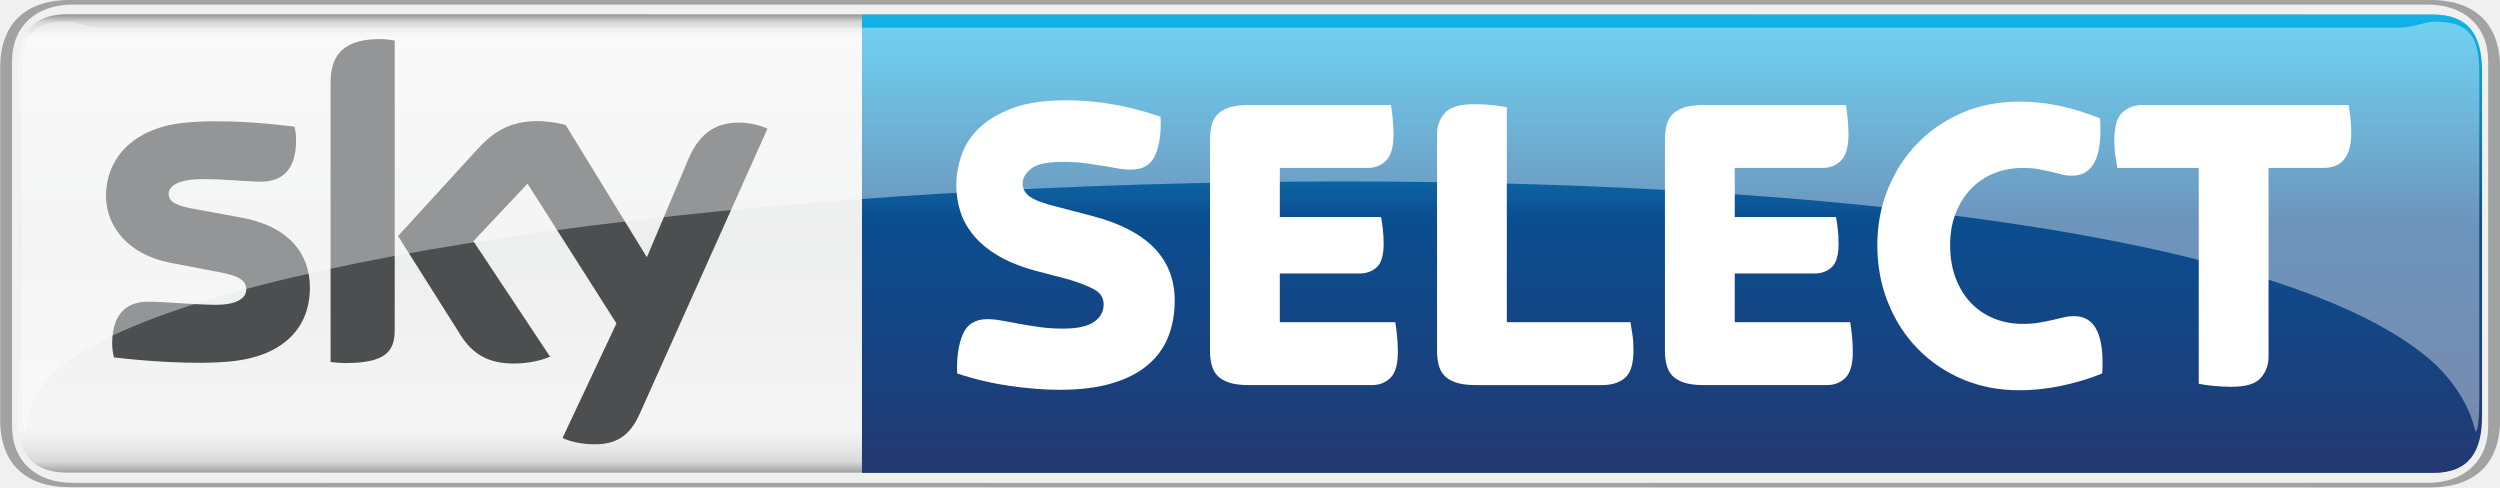
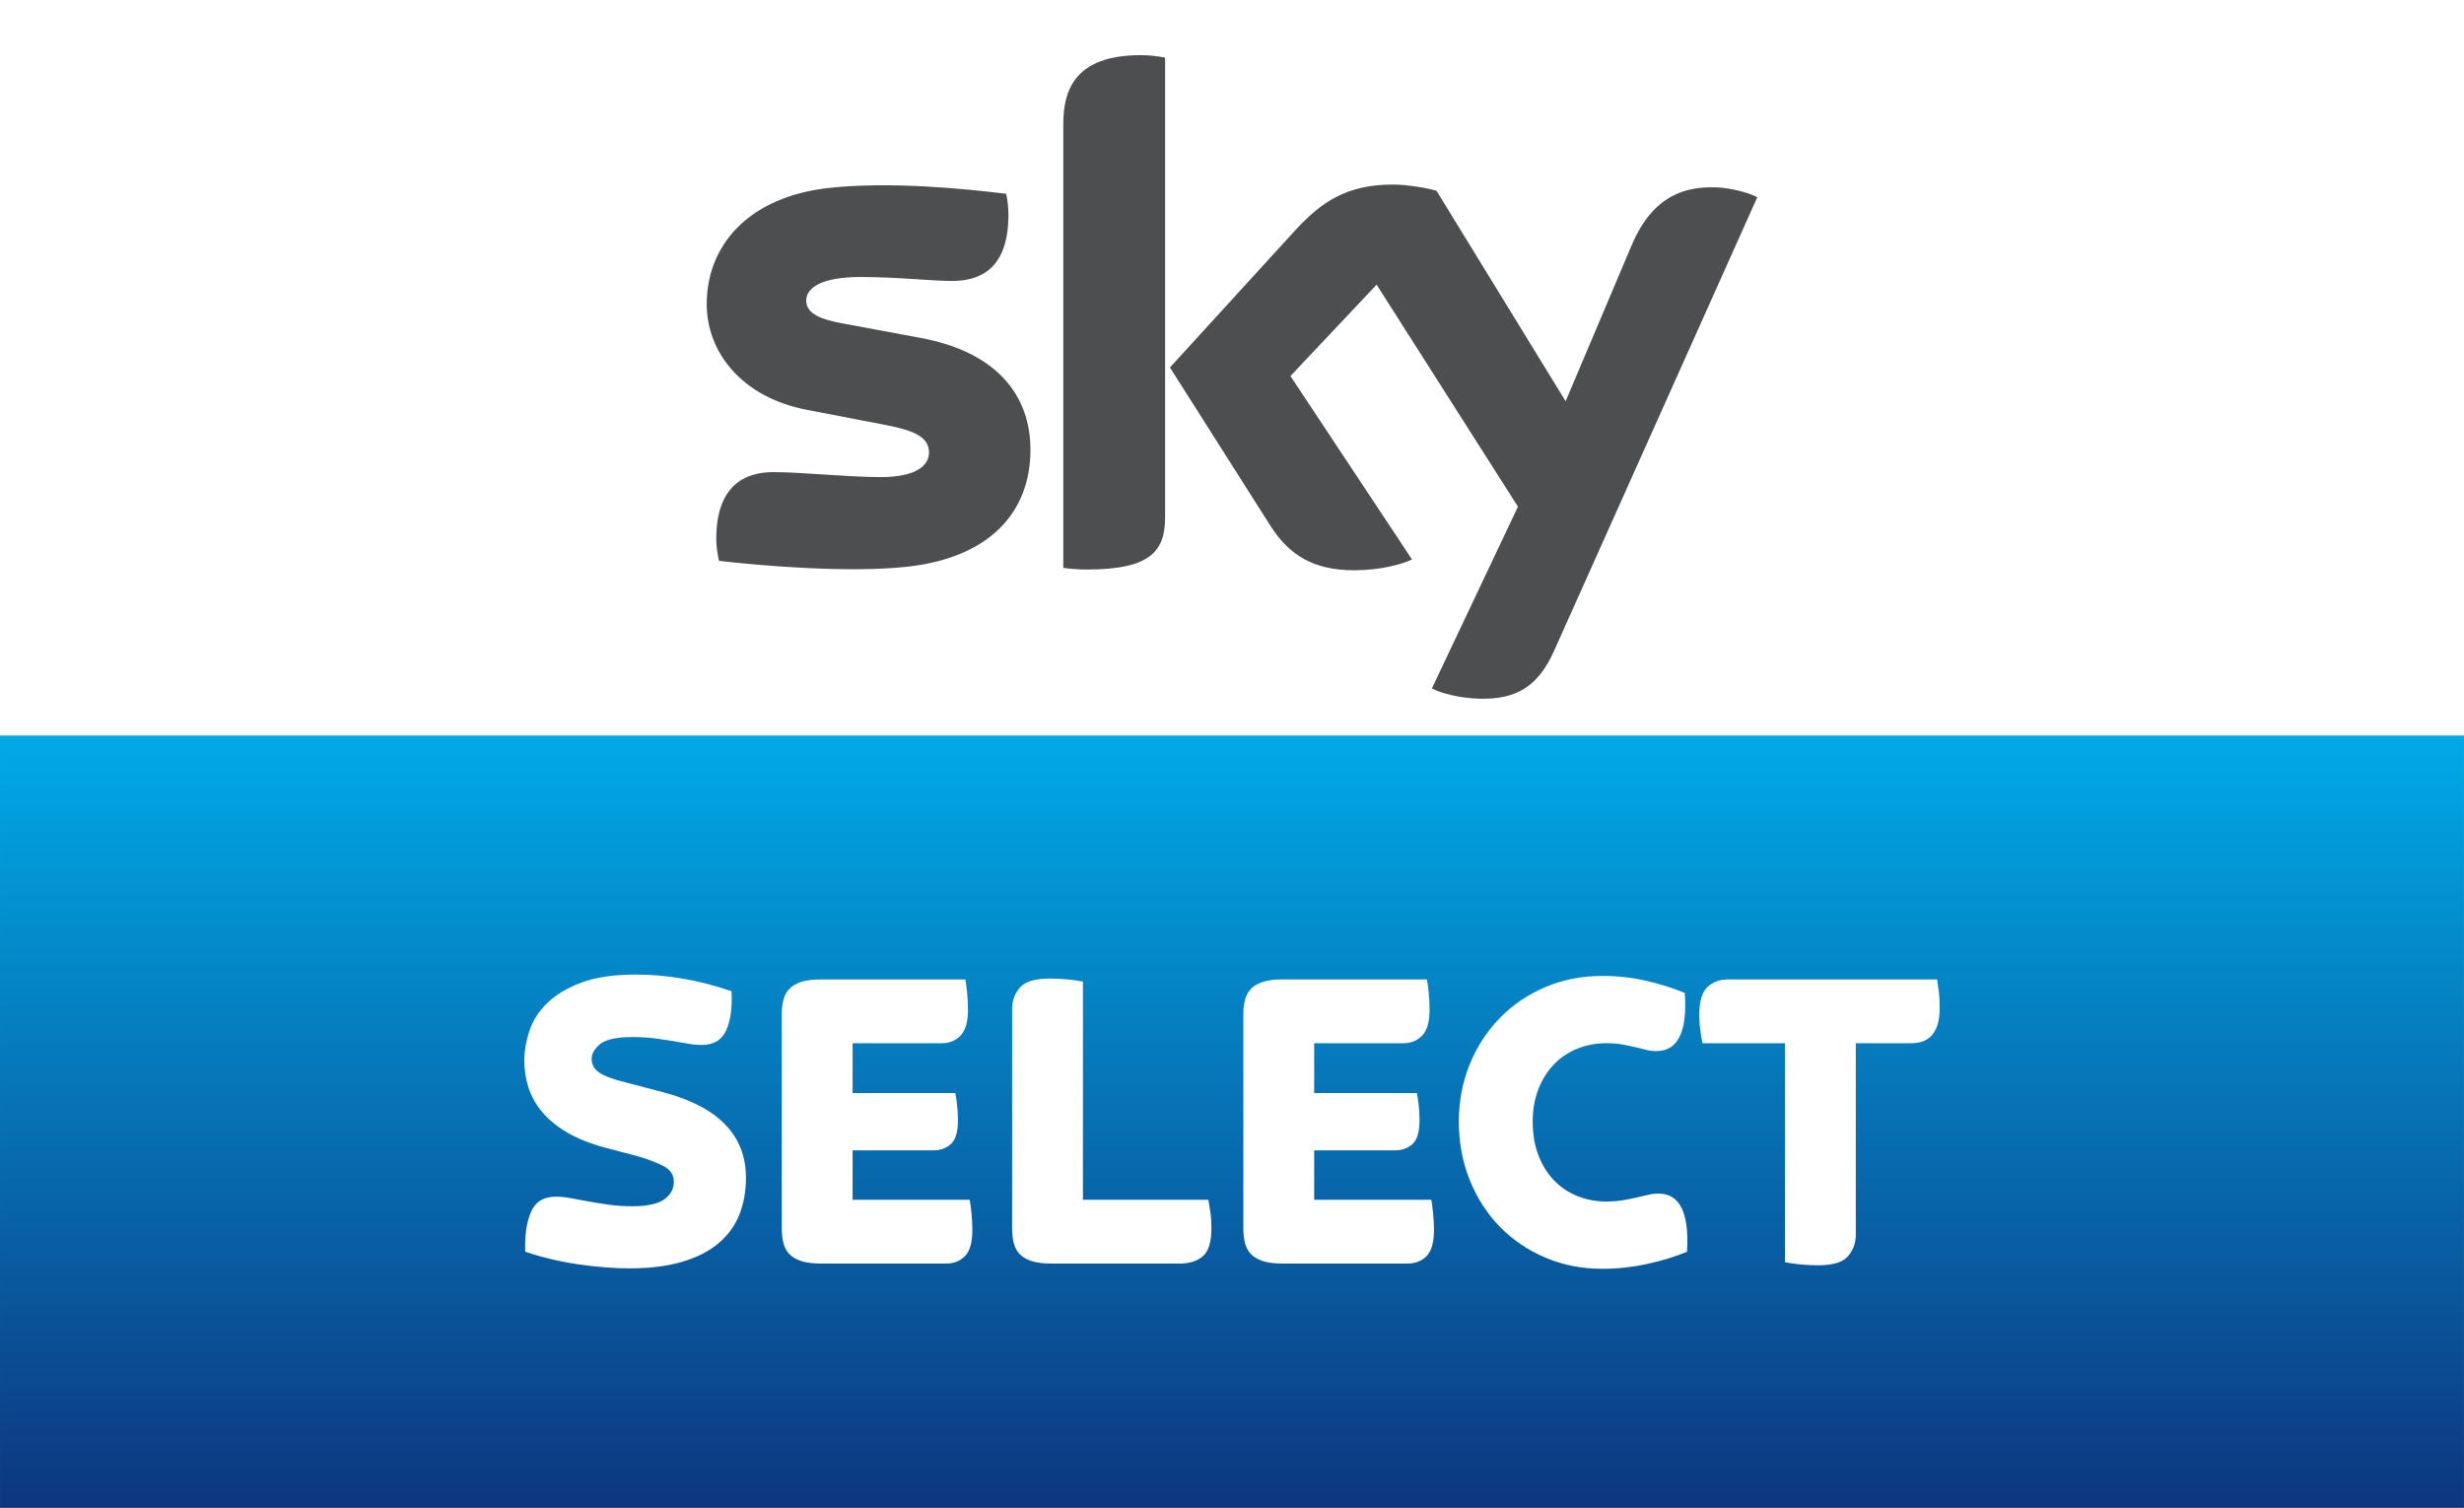
- <svg xmlns="http://www.w3.org/2000/svg" enable-background="new 0 0 11470.7 2236.6" version="1.1" viewBox="0 0 11471 2236.6" xml:space="preserve">
-   <style type="text/css">
- 	.st0{fill:url(#b);}
- 	.st1{fill:#A1A2A2;}
- 	.st2{fill:url(#a);}
- 	.st3{fill:#4C4E50;}
- 	.st4{fill:#FFFFFF;}
- 	.st5{opacity:0.4;fill:#FFFFFF;enable-background:new    ;}
- </style>
-   <linearGradient id="b" x1="3184.2" x2="3195.9" y1="1638.1" y2="1638.1" gradientTransform="matrix(0 182.48 -182.48 0 304648 -580993)" gradientUnits="userSpaceOnUse">
-     <stop stop-color="#868685" offset="0" />
-     <stop stop-color="#D8D9D9" offset=".02" />
-     <stop stop-color="#F5F5F5" offset=".052" />
-     <stop stop-color="#EDEEEE" offset=".488" />
-     <stop stop-color="#F5F5F5" offset=".895" />
-     <stop stop-color="#EBEBEC" offset=".929" />
-     <stop stop-color="#D8D9D9" offset=".964" />
-     <stop stop-color="#868685" offset="1" />
-   </linearGradient>
-   <path class="st0" d="m307.1 65.6c-166.5 0-225.1 98.5-225.1 260.2v1582.5c0 162.9 58.6 260.2 225.1 260.2l10855 1.2c166.5 0 225.1-98.5 225.1-260.2v-1582.4c0-162.9-58.6-260.2-225.1-260.2 0-0.1-10855-1.3-10855-1.3z" />
-   <path class="st1" d="m11150 2236.6c246.2 0 321.2-153.6 321.2-306v-1624.6c0-153.6-75-306-321.2-306h-10828c-246.2 0-321.2 153.6-321.2 306v1623.5c0 153.6 75 306 321.2 306l10828 1.1zm-10817-21.1c-165.3 0-277.8-97.3-277.8-260.2v-1674c0-162.9 112.5-260.2 277.8-260.2h10806c165.3 0 277.8 97.3 277.8 260.2v1673.9c0 162.9-112.5 260.2-277.8 260.2-1.1 0.1-10806 0.1-10806 0.1z" />
-   <linearGradient id="a" x1="7679.3" x2="7679.3" y1="1264.1" y2="-840.08" gradientTransform="matrix(1 0 0 -1 0 1329.7)" gradientUnits="userSpaceOnUse">
-     <stop stop-color="#10B4E9" offset="0" />
-     <stop stop-color="#0FA0D8" offset=".108" />
-     <stop stop-color="#0D6DAB" offset=".327" />
-     <stop stop-color="#0B4E90" offset=".449" />
-     <stop stop-color="#174381" offset=".748" />
-     <stop stop-color="#233871" offset="1" />
-   </linearGradient>
-   <path class="st2" d="m3955.1 65.6v2104.2h7208.4c166.5 0 225.1-98.5 225.1-260.2v-1582.5c0-162.9-58.6-260.2-225.1-260.2h239.9-7448.3v-1.3z" />
-   <path class="st3" d="m1421.9 1319.9c0 180.5-117.2 311.8-356.4 337.6-173.5 18.8-424.3-3.5-542.7-17.6-4.7-19.9-8.2-43.4-8.2-62.1 0-157.1 85.6-193.4 165.3-193.4 83.2 0 213.3 14.1 310.6 14.1 106.7 0 139.5-36.3 139.5-70.3 0-45.7-43.4-64.5-125.4-79.7l-226.2-43.4c-191.1-37.5-291.9-167.6-291.9-306 0-168.8 119.6-309.5 354-335.3 177-18.8 392.7 2.3 511.1 17.6 4.7 19.9 7 39.9 7 61 0 157.1-83.2 191.1-162.9 191.1-61 0-157.1-11.7-264.9-11.7-110.2 0-157.1 30.5-157.1 68 0 39.9 43.4 55.1 112.5 68l216.9 39.9c222.7 39.7 318.8 166.3 318.8 322.2m389.2 193.5c0 96.1-37.5 152.4-226.2 152.4-24.6 0-46.9-2.3-68-4.7v-1282.5c0-97.3 32.8-199.3 223.9-199.3 23.4 0 48.1 2.3 70.3 7v1327.1zm770.2 495.8c24.6 12.9 75 28.1 139.5 29.3 109 2.3 168.8-39.9 213.3-137.2l587.3-1310.6c-24.6-12.9-77.4-27-121.9-28.1-75-1.2-177 14.1-241.5 168.8l-189.9 449-372.8-607.2c-24.6-7-83.2-17.6-125.4-17.6-131.3 0-205.1 48.1-281.3 131.3l-362.2 396.2 289.5 458.3c53.9 83.2 125.4 126.6 240.3 126.6 75 0 138.3-17.6 167.6-31.7l-351.7-529.8 248.5-263.8 407.9 641.2-247.2 525.3z" />
-   <path class="st4" d="m4862.2 1788.6c-68.5 0-144.3-5.9-227.3-17.8s-164.1-30.9-243.1-57.3c-2.7-72.5 5.9-132.1 25.7-178.9s57.3-70.2 112.7-70.2c21.1 0 43.8 2.3 68.2 6.9s51.1 9.6 80.1 14.8c29 5.3 60 10.2 92.9 14.8s68.5 6.9 106.7 6.9c64.6 0 111.7-10.2 141.3-30.6s44.5-47.1 44.5-80.1c0-30.3-14.5-53.4-43.5-69.2s-67.9-30.9-116.6-45.5l-150.2-39.5c-68.5-18.4-126.2-41.5-173-69.2s-84.3-58.6-112.7-92.9c-28.4-34.2-48.8-70.8-61.3-109.7s-18.8-79.4-18.8-121.6c0-43.5 7.6-88.3 22.7-134.4s41.8-88 80.1-125.5c38.2-37.6 89.6-68.5 154.2-92.9s146.9-36.6 247.1-36.6c68.5 0 138.4 5.9 209.5 17.8 71.2 11.9 145.6 31 223.4 57.3 4 72.5-4 131.1-23.7 175.9-19.8 44.8-56.7 67.2-110.7 67.2-21.1 0-42.2-2-63.3-5.9-21.1-4-43.8-7.9-68.2-11.9s-51.4-7.9-81.1-11.9c-29.6-4-63.6-5.9-101.8-5.9-71.2 0-119.6 10.6-145.3 31.6-25.7 21.1-38.5 43.5-38.5 67.2 0 25 11.2 45.5 33.6 61.3s63.3 31 122.6 45.5l166 43.5c250.4 65.9 375.6 195 375.6 387.4 0 60.6-9.9 116-29.6 166-19.8 50.1-51.1 93.2-93.9 129.5s-97.5 64.2-164.1 84c-66.6 20-146.7 29.9-240.2 29.9z" />
-   <path class="st4" d="m5727.9 1766.8c-36.9 0-66.9-4-89.9-11.9-23.1-7.9-40.9-18.8-53.4-32.6s-21.1-30.6-25.7-50.4-6.9-40.8-6.9-63.2v-968.6c0-22.4 2.3-43.5 6.9-63.2 4.6-19.8 13.2-36.6 25.7-50.4s30.3-24.7 53.4-32.6c23-7.9 53-11.9 89.9-11.9h654.3c2.6 14.5 5.3 34.3 7.9 59.3s4 50.7 4 77.1c0 55.3-11.2 94.6-33.6 117.6-22.4 23.1-50.7 34.6-85 34.6h-403.2v225.3h464.5c2.6 13.2 5.3 30.6 7.9 52.4 2.6 21.7 4 45.2 4 70.2 0 52.7-10.6 88.6-31.6 107.7-21.1 19.1-47.4 28.7-79.1 28.7h-365.7v223.4h529.7c2.6 14.5 5.3 34.6 7.9 60.3s4 51.1 4 76.1c0 56.7-11.2 96.2-33.6 118.6s-50.7 33.6-85 33.6h-567.4z" />
-   <path class="st4" d="m6769.6 1766.8c-36.9 0-66.9-4-89.9-11.9-23.1-7.9-40.9-18.8-53.4-32.6s-21.1-30.6-25.7-50.4-6.9-40.8-6.9-63.2v-992.3c0-38.2 11.9-70.8 35.6-97.8s68.5-40.5 134.4-40.5c27.7 0 55 1.3 82 4s49.7 5.9 68.2 9.9v986.4h567.3c2.6 15.8 5.6 34.3 8.9 55.4s4.9 45.5 4.9 73.1c0 62-12.8 104.1-38.5 126.5s-61 33.6-105.8 33.6h-581.1z" />
-   <path class="st4" d="m7815.3 1766.8c-36.9 0-66.9-4-89.9-11.9-23.1-7.9-40.9-18.8-53.4-32.6s-21.1-30.6-25.7-50.4-6.9-40.8-6.9-63.2v-968.6c0-22.4 2.3-43.5 6.9-63.2 4.6-19.8 13.2-36.6 25.7-50.4s30.3-24.7 53.4-32.6c23-7.9 53-11.9 89.9-11.9h654.3c2.6 14.5 5.3 34.3 7.9 59.3s4 50.7 4 77.1c0 55.3-11.2 94.6-33.6 117.6-22.4 23.1-50.7 34.6-85 34.6h-403.2v225.3h464.5c2.6 13.2 5.3 30.6 7.9 52.4 2.6 21.7 4 45.2 4 70.2 0 52.7-10.6 88.6-31.6 107.7-21.1 19.1-47.4 28.7-79.1 28.7h-365.7v223.4h529.8c2.6 14.5 5.3 34.6 7.9 60.3s4 51.1 4 76.1c0 56.7-11.2 96.2-33.6 118.6s-50.7 33.6-85 33.6h-567.5z" />
-   <path class="st4" d="m9264.2 1790.6c-93.6 0-179.9-16.8-258.9-50.4-79.1-33.6-147.6-80.1-205.6-139.4s-103.5-129.8-136.4-211.5c-33-81.7-49.4-170-49.4-264.9 0-92.2 16.5-178.5 49.4-258.9s78.4-150.2 136.4-209.5 126.5-105.8 205.6-139.4 165.4-50.4 258.9-50.4c67.2 0 132.4 7.3 195.7 21.7 63.3 14.5 121.9 33 175.9 55.3 11.9 175.3-31 262.9-128.5 262.9-17.1 0-33-2-47.4-5.9-14.5-4-30.3-7.9-47.4-11.9s-36.3-7.9-57.3-11.9c-21.1-4-46.1-5.9-75.1-5.9-46.1 0-89.6 8.2-130.5 24.7s-76.1 40.2-105.8 71.2c-29.6 31-53.1 68.2-70.2 111.7s-25.7 92.3-25.7 146.3c0 56.7 8.6 107.4 25.7 152.2s40.5 82.7 70.2 113.7 64.9 54.7 105.8 71.2c40.8 16.5 84.3 24.7 130.5 24.7 29 0 54.7-2 77.1-5.9 22.4-4 42.5-7.9 60.3-11.9s34.6-7.9 50.4-11.9 32.3-5.9 49.4-5.9c96.2 0 139 87.7 128.5 262.9-54 22.4-114.3 40.9-180.9 55.3-66.6 14.5-133.5 21.8-200.7 21.8z" />
-   <path class="st4" d="m10239 1774.7c-27.7 0-55-1.3-82-4s-49.8-5.9-68.2-9.9v-990.2h-373.6c-2.7-15.8-5.6-34.3-8.9-55.4s-5-45.5-5-73.1c0-60.6 12.2-102.4 36.6-125.5 24.4-23 55-34.6 91.9-34.6h946.8c2.6 15.8 5.2 34.3 7.9 55.3 2.6 21.1 4 45.5 4 73.1 0 106.7-42.8 160.1-128.5 160.1h-251v865.8c0 38.2-11.9 70.8-35.6 97.8-23.7 27.2-68.5 40.6-134.4 40.6z" />
-   <path class="st5" d="m11179 1676.3c143 140.7 173.5 274.3 178.2 303.6 14.1 0 18.8-62.1 18.8-155.9v-1493.4c0-173.5-56.3-230.9-202.8-230.9-49.2 0-99.6 27-165.3 27h-10540c-65.6 0-116.1-27-165.3-27-146.5 0-202.8 58.6-202.8 230.9v1493.4c0 92.6 4.7 155.9 18.8 155.9 4.7-29.3 9.4-173.5 166.5-303.6 1258.9-970.6 9536.4-1269.5 10894 0" />
+ <svg xmlns="http://www.w3.org/2000/svg" width="1340" height="820" version="1.1" viewBox="0 0 354.54 216.96">
+   <defs>
+     <linearGradient id="linearGradient833" x1="-.001" x2="-.001" y1="216.96" y2="105.83" gradientUnits="userSpaceOnUse">
+       <stop stop-color="#0d367f" offset="0" />
+       <stop stop-color="#00aae7" offset="1" />
+     </linearGradient>
+   </defs>
+   <path d="m-7.3425e-4 0h354.54v216.96h-354.54z" fill="#fff" style="paint-order:stroke fill markers" />
+   <path d="m-7.4105e-4 105.83h354.54v111.13h-354.54z" fill="url(#linearGradient833)" style="paint-order:stroke fill markers" />
+   <path d="m148.27 64.721c0 8.973-5.865 15.531-17.77 16.828-8.628 0.925-21.118-0.167-27.047-0.85-0.221-0.968-0.392-2.173-0.392-3.121 0-7.855 4.244-9.646 8.214-9.646 4.125 0 10.627 0.715 15.465 0.715 5.311 0 6.934-1.807 6.934-3.523 0-2.254-2.148-3.19-6.274-3.981l-11.294-2.173c-9.402-1.802-14.418-8.312-14.418-15.217 0-8.395 5.938-15.424 17.614-16.717 8.83-0.956 19.573 0.123 25.47 0.847 0.217 1.015 0.33 1.972 0.33 3.026 0 7.828-4.125 9.517-8.101 9.517-3.056 0-7.794-0.572-13.203-0.572-5.509 0-7.794 1.525-7.794 3.383 0 1.956 2.176 2.767 5.626 3.371l10.796 2.005c11.091 2.046 15.843 8.351 15.843 16.109m19.377 9.635c0 4.815-1.89 7.59-11.276 7.59-1.244 0-2.333-0.092-3.375-0.242v-63.858c0-4.849 1.647-9.909 11.132-9.909 1.194 0 2.398 0.123 3.519 0.357v66.06m38.382 24.704c1.229 0.629 3.76 1.393 6.943 1.479 5.445 0.118 8.423-1.975 10.628-6.859l29.254-65.303c-1.206-0.651-3.876-1.372-6.068-1.423-3.758-0.07-8.805 0.703-12.036 8.405l-9.473 22.377-18.578-30.286c-1.198-0.368-4.123-0.895-6.273-0.895-6.548 0-10.219 2.42-14.023 6.549l-18.062 19.771 14.528 22.885c2.685 4.169 6.224 6.295 11.971 6.295 3.757 0 6.886-0.856 8.335-1.55l-17.492-26.398 12.396-13.146 20.339 31.944-12.388 26.156" fill="#4c4e50" stroke-width="2.944" />
+   <g transform="matrix(.031818 0 0 .031818 -64.167 125.59)" fill="#fff">
+     <path class="st4" d="m4862.2 1788.6c-68.5 0-144.3-5.9-227.3-17.8s-164.1-30.9-243.1-57.3c-2.7-72.5 5.9-132.1 25.7-178.9s57.3-70.2 112.7-70.2c21.1 0 43.8 2.3 68.2 6.9s51.1 9.6 80.1 14.8c29 5.3 60 10.2 92.9 14.8s68.5 6.9 106.7 6.9c64.6 0 111.7-10.2 141.3-30.6s44.5-47.1 44.5-80.1c0-30.3-14.5-53.4-43.5-69.2s-67.9-30.9-116.6-45.5l-150.2-39.5c-68.5-18.4-126.2-41.5-173-69.2s-84.3-58.6-112.7-92.9c-28.4-34.2-48.8-70.8-61.3-109.7s-18.8-79.4-18.8-121.6c0-43.5 7.6-88.3 22.7-134.4s41.8-88 80.1-125.5c38.2-37.6 89.6-68.5 154.2-92.9s146.9-36.6 247.1-36.6c68.5 0 138.4 5.9 209.5 17.8 71.2 11.9 145.6 31 223.4 57.3 4 72.5-4 131.1-23.7 175.9-19.8 44.8-56.7 67.2-110.7 67.2-21.1 0-42.2-2-63.3-5.9-21.1-4-43.8-7.9-68.2-11.9s-51.4-7.9-81.1-11.9c-29.6-4-63.6-5.9-101.8-5.9-71.2 0-119.6 10.6-145.3 31.6-25.7 21.1-38.5 43.5-38.5 67.2 0 25 11.2 45.5 33.6 61.3s63.3 31 122.6 45.5l166 43.5c250.4 65.9 375.6 195 375.6 387.4 0 60.6-9.9 116-29.6 166-19.8 50.1-51.1 93.2-93.9 129.5s-97.5 64.2-164.1 84c-66.6 20-146.7 29.9-240.2 29.9z" />
+     <path class="st4" d="m5727.9 1766.8c-36.9 0-66.9-4-89.9-11.9-23.1-7.9-40.9-18.8-53.4-32.6s-21.1-30.6-25.7-50.4-6.9-40.8-6.9-63.2v-968.6c0-22.4 2.3-43.5 6.9-63.2 4.6-19.8 13.2-36.6 25.7-50.4s30.3-24.7 53.4-32.6c23-7.9 53-11.9 89.9-11.9h654.3c2.6 14.5 5.3 34.3 7.9 59.3s4 50.7 4 77.1c0 55.3-11.2 94.6-33.6 117.6-22.4 23.1-50.7 34.6-85 34.6h-403.2v225.3h464.5c2.6 13.2 5.3 30.6 7.9 52.4 2.6 21.7 4 45.2 4 70.2 0 52.7-10.6 88.6-31.6 107.7-21.1 19.1-47.4 28.7-79.1 28.7h-365.7v223.4h529.7c2.6 14.5 5.3 34.6 7.9 60.3s4 51.1 4 76.1c0 56.7-11.2 96.2-33.6 118.6s-50.7 33.6-85 33.6h-567.4z" />
+     <path class="st4" d="m6769.6 1766.8c-36.9 0-66.9-4-89.9-11.9-23.1-7.9-40.9-18.8-53.4-32.6s-21.1-30.6-25.7-50.4-6.9-40.8-6.9-63.2v-992.3c0-38.2 11.9-70.8 35.6-97.8s68.5-40.5 134.4-40.5c27.7 0 55 1.3 82 4s49.7 5.9 68.2 9.9v986.4h567.3c2.6 15.8 5.6 34.3 8.9 55.4s4.9 45.5 4.9 73.1c0 62-12.8 104.1-38.5 126.5s-61 33.6-105.8 33.6h-581.1z" />
+     <path class="st4" d="m7815.3 1766.8c-36.9 0-66.9-4-89.9-11.9-23.1-7.9-40.9-18.8-53.4-32.6s-21.1-30.6-25.7-50.4-6.9-40.8-6.9-63.2v-968.6c0-22.4 2.3-43.5 6.9-63.2 4.6-19.8 13.2-36.6 25.7-50.4s30.3-24.7 53.4-32.6c23-7.9 53-11.9 89.9-11.9h654.3c2.6 14.5 5.3 34.3 7.9 59.3s4 50.7 4 77.1c0 55.3-11.2 94.6-33.6 117.6-22.4 23.1-50.7 34.6-85 34.6h-403.2v225.3h464.5c2.6 13.2 5.3 30.6 7.9 52.4 2.6 21.7 4 45.2 4 70.2 0 52.7-10.6 88.6-31.6 107.7-21.1 19.1-47.4 28.7-79.1 28.7h-365.7v223.4h529.8c2.6 14.5 5.3 34.6 7.9 60.3s4 51.1 4 76.1c0 56.7-11.2 96.2-33.6 118.6s-50.7 33.6-85 33.6h-567.5z" />
+     <path class="st4" d="m9264.2 1790.6c-93.6 0-179.9-16.8-258.9-50.4-79.1-33.6-147.6-80.1-205.6-139.4s-103.5-129.8-136.4-211.5c-33-81.7-49.4-170-49.4-264.9 0-92.2 16.5-178.5 49.4-258.9s78.4-150.2 136.4-209.5 126.5-105.8 205.6-139.4 165.4-50.4 258.9-50.4c67.2 0 132.4 7.3 195.7 21.7 63.3 14.5 121.9 33 175.9 55.3 11.9 175.3-31 262.9-128.5 262.9-17.1 0-33-2-47.4-5.9-14.5-4-30.3-7.9-47.4-11.9s-36.3-7.9-57.3-11.9c-21.1-4-46.1-5.9-75.1-5.9-46.1 0-89.6 8.2-130.5 24.7s-76.1 40.2-105.8 71.2c-29.6 31-53.1 68.2-70.2 111.7s-25.7 92.3-25.7 146.3c0 56.7 8.6 107.4 25.7 152.2s40.5 82.7 70.2 113.7 64.9 54.7 105.8 71.2c40.8 16.5 84.3 24.7 130.5 24.7 29 0 54.7-2 77.1-5.9 22.4-4 42.5-7.9 60.3-11.9s34.6-7.9 50.4-11.9 32.3-5.9 49.4-5.9c96.2 0 139 87.7 128.5 262.9-54 22.4-114.3 40.9-180.9 55.3-66.6 14.5-133.5 21.8-200.7 21.8z" />
+     <path class="st4" d="m10239 1774.7c-27.7 0-55-1.3-82-4s-49.8-5.9-68.2-9.9v-990.2h-373.6c-2.7-15.8-5.6-34.3-8.9-55.4s-5-45.5-5-73.1c0-60.6 12.2-102.4 36.6-125.5 24.4-23 55-34.6 91.9-34.6h946.8c2.6 15.8 5.2 34.3 7.9 55.3 2.6 21.1 4 45.5 4 73.1 0 106.7-42.8 160.1-128.5 160.1h-251v865.8c0 38.2-11.9 70.8-35.6 97.8-23.7 27.2-68.5 40.6-134.4 40.6z" />
+   </g>
</svg>
